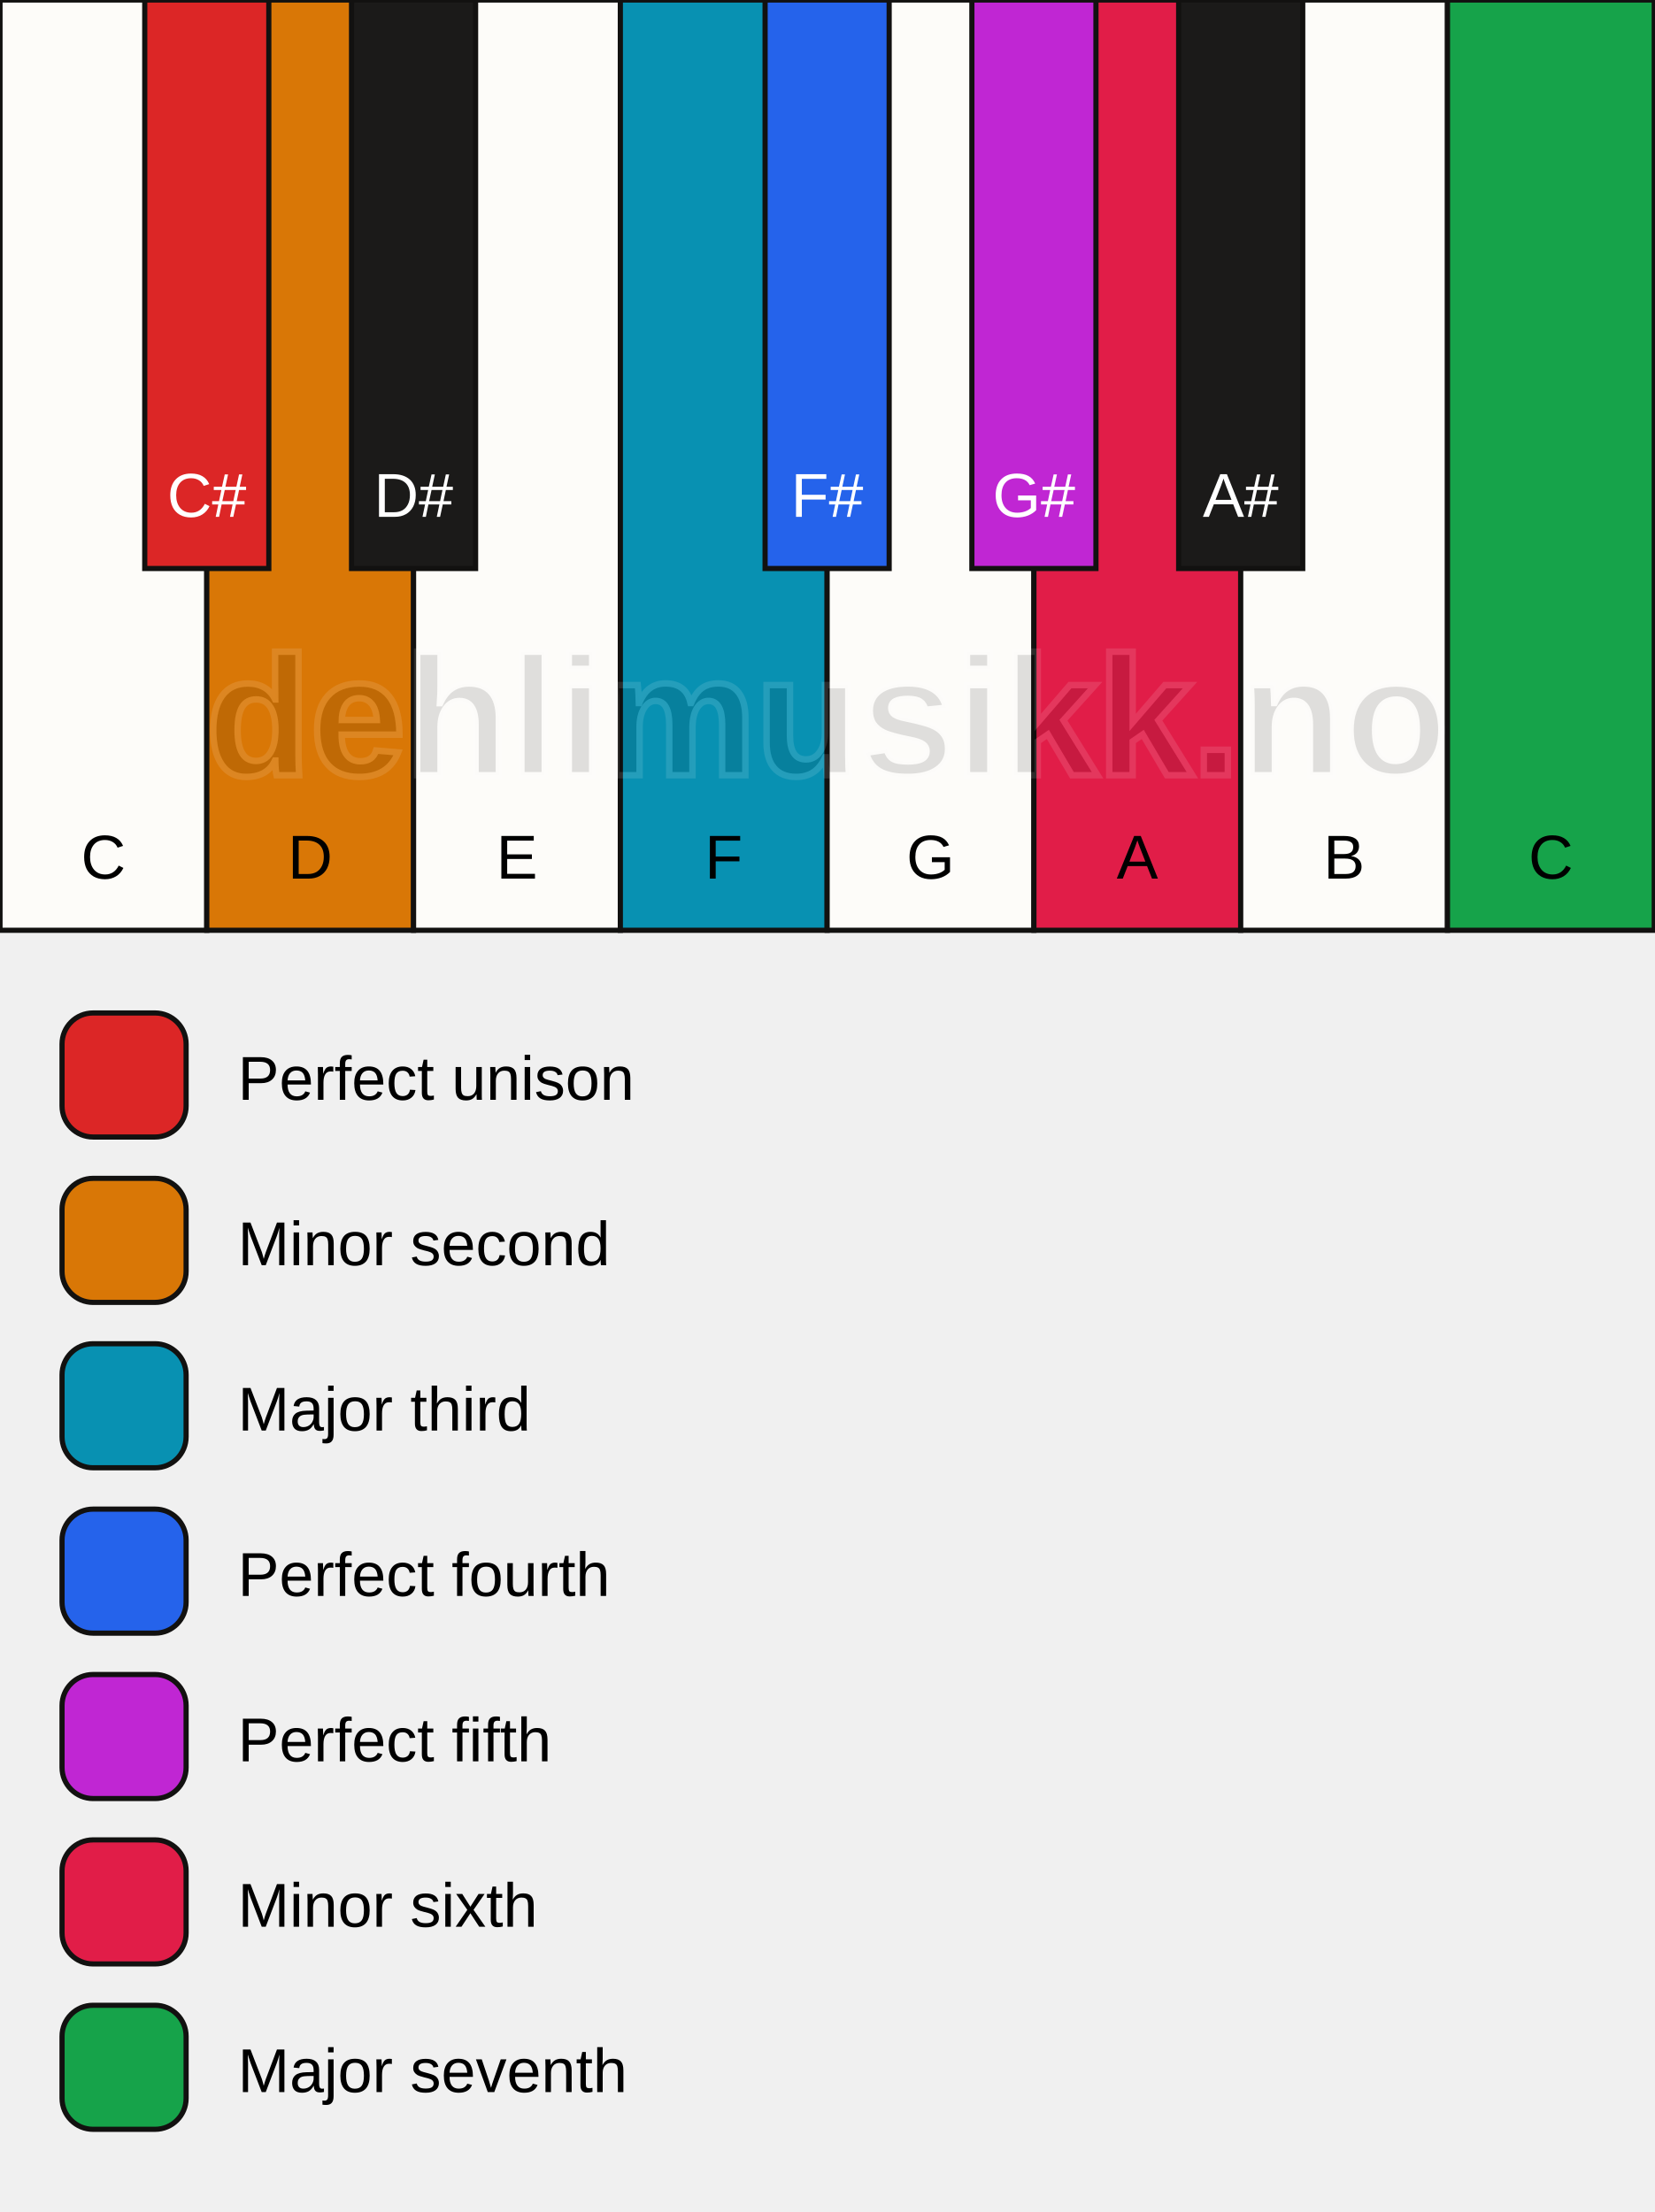
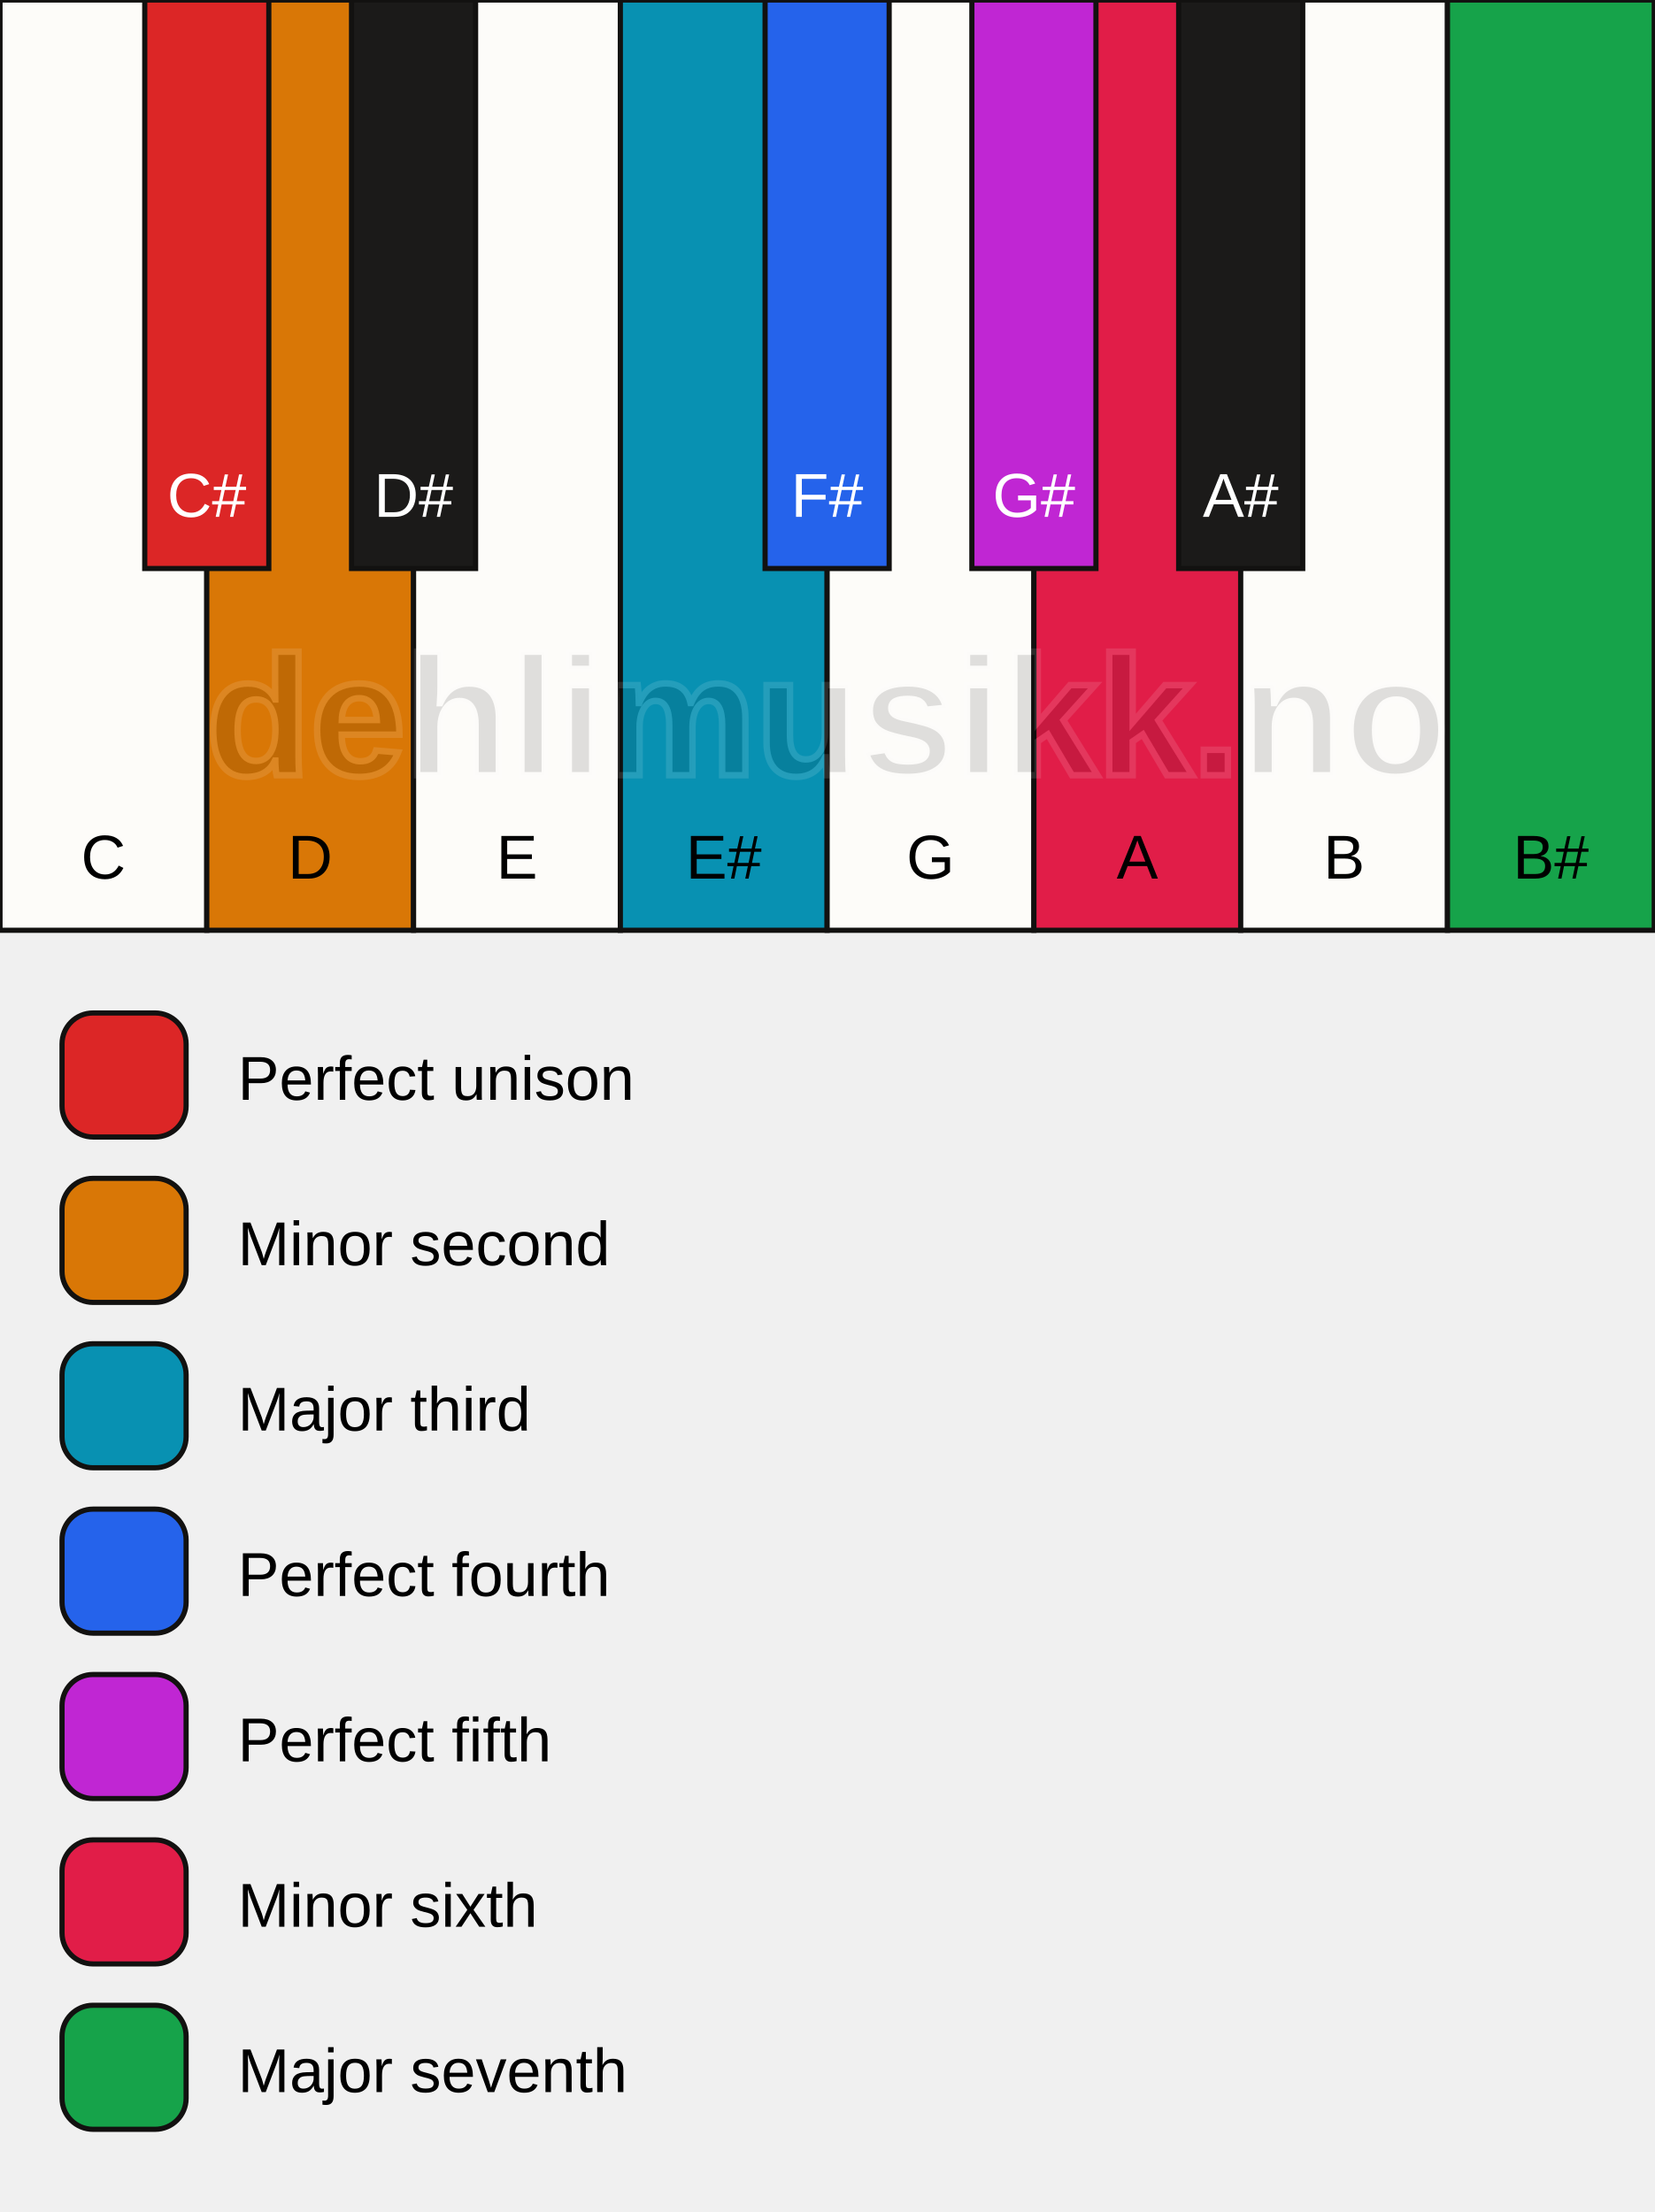
<svg xmlns="http://www.w3.org/2000/svg" width="320" height="428">
  <rect x="0" y="0" width="40" height="180" fill="#fdfcf9" stroke="#121110" />
  <text x="20" y="170" font-size="12" font-family="Arial, sans-serif" text-anchor="middle" fill="#000">
            C
          </text>
  <rect x="40" y="0" width="40" height="180" fill="#d97706" stroke="#121110" />
  <text x="60" y="170" font-size="12" font-family="Arial, sans-serif" text-anchor="middle" fill="#000">
            D
          </text>
  <rect x="80" y="0" width="40" height="180" fill="#fdfcf9" stroke="#121110" />
  <text x="100" y="170" font-size="12" font-family="Arial, sans-serif" text-anchor="middle" fill="#000">
            E
          </text>
  <rect x="120" y="0" width="40" height="180" fill="#0891b2" stroke="#121110" />
  <text x="140" y="170" font-size="12" font-family="Arial, sans-serif" text-anchor="middle" fill="#000">
-             F
+             E#
          </text>
  <rect x="160" y="0" width="40" height="180" fill="#fdfcf9" stroke="#121110" />
  <text x="180" y="170" font-size="12" font-family="Arial, sans-serif" text-anchor="middle" fill="#000">
            G
          </text>
  <rect x="200" y="0" width="40" height="180" fill="#e11d48" stroke="#121110" />
  <text x="220" y="170" font-size="12" font-family="Arial, sans-serif" text-anchor="middle" fill="#000">
            A
          </text>
  <rect x="240" y="0" width="40" height="180" fill="#fdfcf9" stroke="#121110" />
  <text x="260" y="170" font-size="12" font-family="Arial, sans-serif" text-anchor="middle" fill="#000">
            B
          </text>
  <rect x="280" y="0" width="40" height="180" fill="#16a34a" stroke="#121110" />
  <text x="300" y="170" font-size="12" font-family="Arial, sans-serif" text-anchor="middle" fill="#000">
-             C
+             B#
          </text>
  <rect x="28" y="0" width="24" height="110" fill="#dc2626" stroke="#121110" />
  <text x="40" y="100" font-size="12" font-family="Arial, sans-serif" text-anchor="middle" fill="#fff">
            C#
          </text>
  <rect x="68" y="0" width="24" height="110" fill="#1b1a19" stroke="#121110" />
  <text x="80" y="100" font-size="12" font-family="Arial, sans-serif" text-anchor="middle" fill="#fff">
            D#
          </text>
  <rect x="148" y="0" width="24" height="110" fill="#2563eb" stroke="#121110" />
  <text x="160" y="100" font-size="12" font-family="Arial, sans-serif" text-anchor="middle" fill="#fff">
            F#
          </text>
  <rect x="188" y="0" width="24" height="110" fill="#c026d3" stroke="#121110" />
  <text x="200" y="100" font-size="12" font-family="Arial, sans-serif" text-anchor="middle" fill="#fff">
            G#
          </text>
  <rect x="228" y="0" width="24" height="110" fill="#1b1a19" stroke="#121110" />
  <text x="240" y="100" font-size="12" font-family="Arial, sans-serif" text-anchor="middle" fill="#fff">
            A#
          </text>
  <text x="160" y="150" font-size="33" font-family="Arial, sans-serif" font-weight="bold" text-anchor="middle" fill="#000" opacity="0.12" stroke="#fff" stroke-width="1.25" stroke-opacity="0.95">
        dehlimusikk.no
      </text>
  <rect x="12" y="196" width="24" height="24" fill="#dc2626" stroke="#121110" rx="6" />
  <text x="46" y="212.8" font-size="12" font-family="Arial, sans-serif" text-anchor="start" fill="#000">Perfect unison</text>
  <rect x="12" y="228" width="24" height="24" fill="#d97706" stroke="#121110" rx="6" />
  <text x="46" y="244.8" font-size="12" font-family="Arial, sans-serif" text-anchor="start" fill="#000">Minor second</text>
  <rect x="12" y="260" width="24" height="24" fill="#0891b2" stroke="#121110" rx="6" />
  <text x="46" y="276.8" font-size="12" font-family="Arial, sans-serif" text-anchor="start" fill="#000">Major third</text>
  <rect x="12" y="292" width="24" height="24" fill="#2563eb" stroke="#121110" rx="6" />
  <text x="46" y="308.8" font-size="12" font-family="Arial, sans-serif" text-anchor="start" fill="#000">Perfect fourth</text>
  <rect x="12" y="324" width="24" height="24" fill="#c026d3" stroke="#121110" rx="6" />
  <text x="46" y="340.8" font-size="12" font-family="Arial, sans-serif" text-anchor="start" fill="#000">Perfect fifth</text>
  <rect x="12" y="356" width="24" height="24" fill="#e11d48" stroke="#121110" rx="6" />
  <text x="46" y="372.8" font-size="12" font-family="Arial, sans-serif" text-anchor="start" fill="#000">Minor sixth</text>
  <rect x="12" y="388" width="24" height="24" fill="#16a34a" stroke="#121110" rx="6" />
  <text x="46" y="404.8" font-size="12" font-family="Arial, sans-serif" text-anchor="start" fill="#000">Major seventh</text>
</svg>
